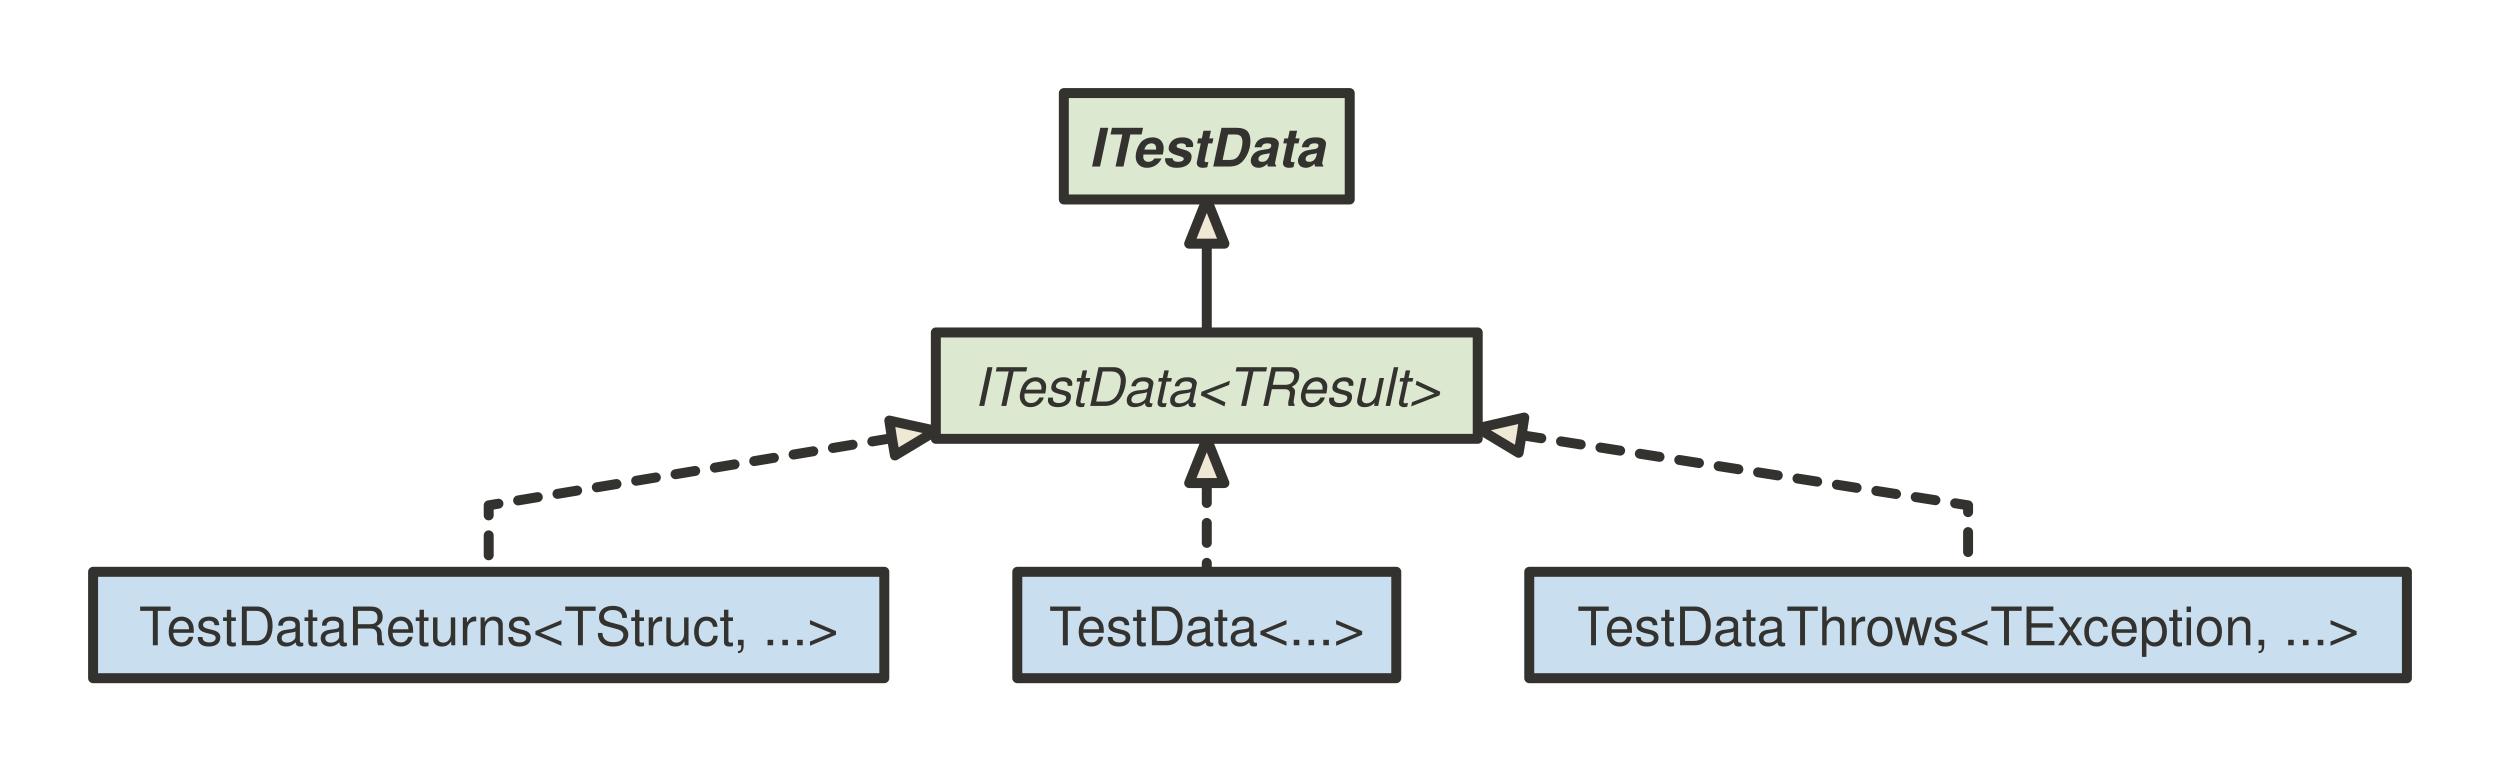
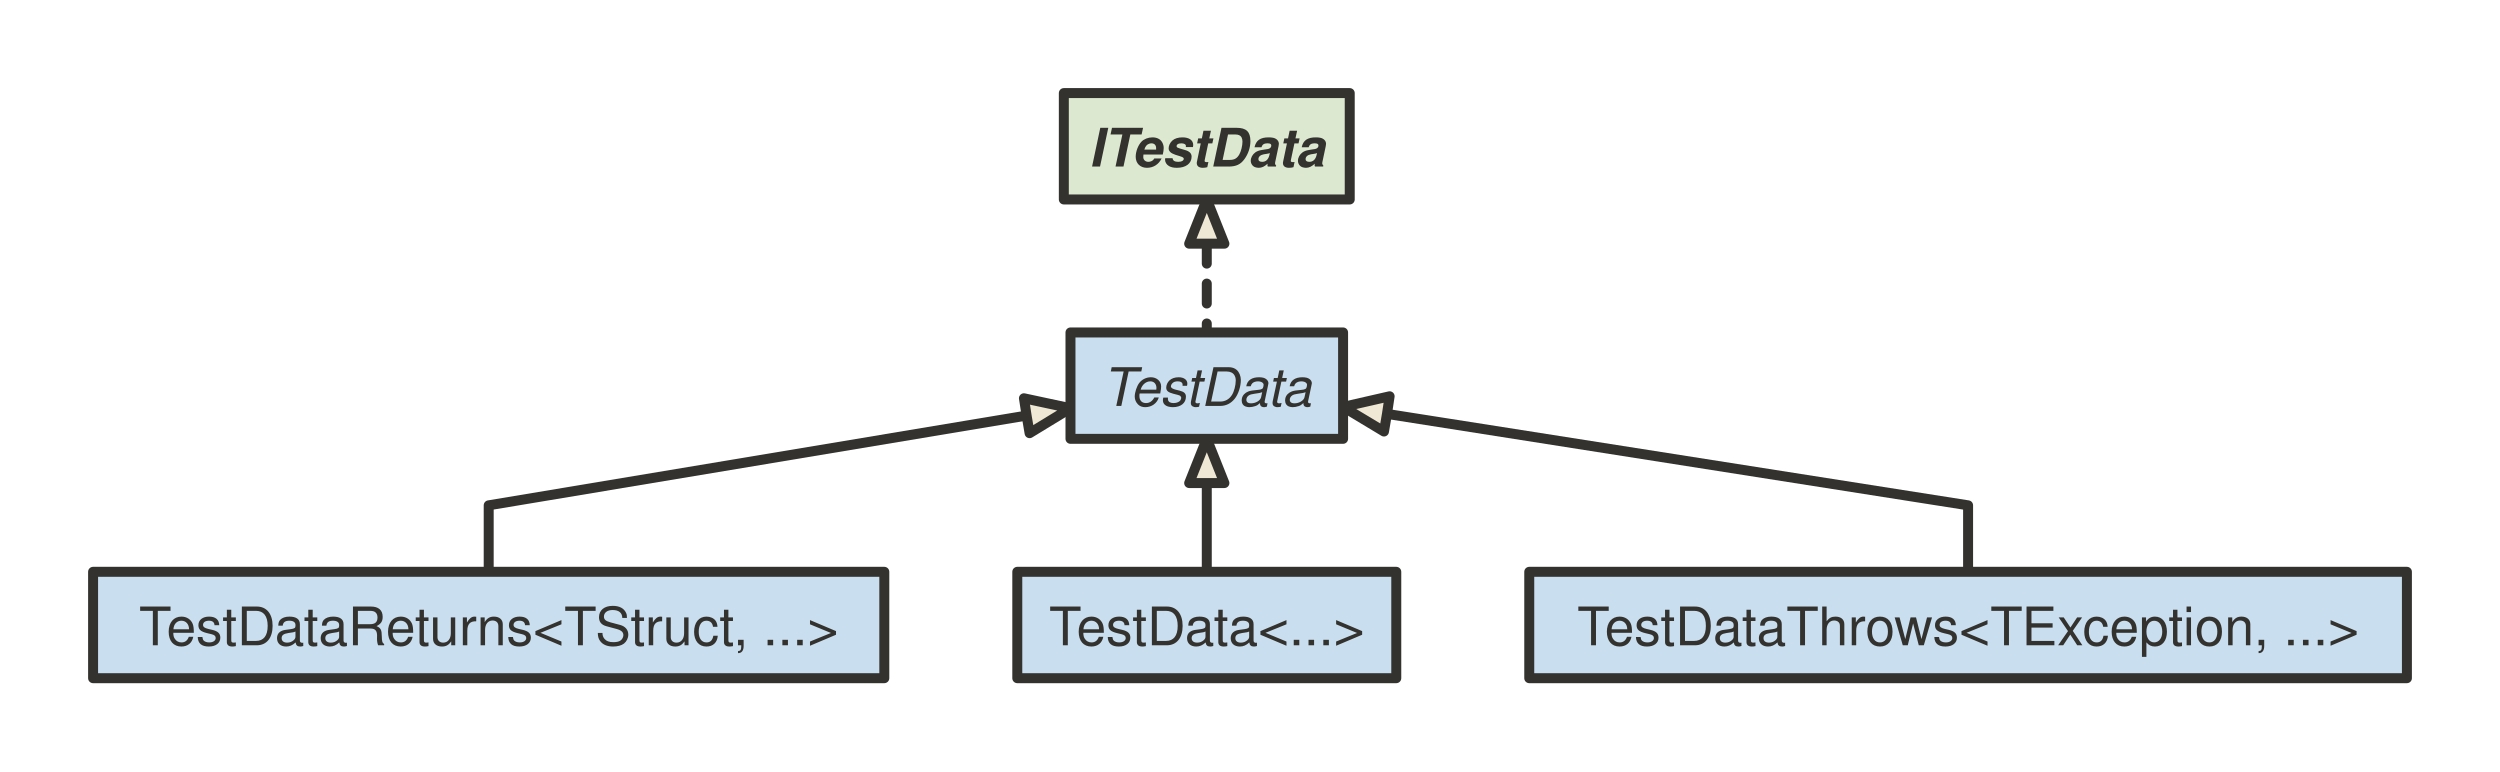
<svg xmlns="http://www.w3.org/2000/svg" version="1.1" baseProfile="full" width="752.0" height="232.0" viewBox="0 0 752 232">
  <g stroke-width="1.0" text-align="left" font="12pt Helvetica, Arial, sans-serif" font-size="12pt" font-family="Helvetica" font-weight="bold" font-style="normal">
    <g font-family="Helvetica" font-size="12pt" font-weight="bold" font-style="normal" stroke-width="3.0" stroke-linejoin="round" stroke-linecap="round" stroke="#33322E">
      <g stroke="transparent" fill="transparent">
        <rect x="0.0" y="0.0" height="232.0" width="752.0" stroke="none" />
      </g>
      <g transform="translate(8, 8)" fill="#33322E">
        <g transform="translate(20, 20)" fill="#eee8d5" font-family="Helvetica" font-size="12pt" font-weight="normal" font-style="normal">
+           <path d="M280.8 97.0 L119 124 L119 144 L119.0 144.0 " fill="none" />
+           <path d="M281.7 102.3 L280.8 97.0 L280.0 91.8 L294.0 94.8 Z" />
          <g stroke-dasharray="6 6">
-             <path d="M240.3 103.8 L119 124 L119 144 L119.0 144.0 " fill="none" />
+             <path d="M335.0 45.3 L335 52 L335 72 L335.0 72.0 " fill="none" />
          </g>
-           <path d="M241.2 109.0 L240.3 103.8 L239.5 98.5 L253.5 101.6 Z" />
-           <path d="M335.0 45.3 L335 52 L335 72 L335.0 72.0 " fill="none" />
          <path d="M340.3 45.3 L335.0 45.3 L329.7 45.3 L335.0 32.0 Z" />
-           <g stroke-dasharray="6 6">
-             <path d="M335.0 117.3 L335 124 L335 144 L335.0 144.0 " fill="none" />
-           </g>
+           <path d="M335.0 117.3 L335 124 L335 144 L335.0 144.0 " fill="none" />
          <path d="M340.3 117.3 L335.0 117.3 L329.7 117.3 L335.0 104.0 Z" />
-           <g stroke-dasharray="6 6">
-             <path d="M429.7 102.9 L564 124 L564 144 L564.0 144.0 " fill="none" />
-           </g>
-           <path d="M430.5 97.6 L429.7 102.9 L428.8 108.2 L416.5 100.8 Z" />
-           <g data-name="ITestData&lt;TResult&gt;">
-             <g fill="#DCE8CF" stroke="#33322E" data-name="ITestData&lt;TResult&gt;">
-               <rect x="253.5" y="72.0" height="32.0" width="163.0" data-name="ITestData&lt;TResult&gt;" />
+           <path d="M389.2 96.5 L564 124 L564 144 L564.0 144.0 " fill="none" />
+           <path d="M390.0 91.2 L389.2 96.5 L388.3 101.8 L376.0 94.4 Z" />
+           <g data-name="TestData">
+             <g fill="#C9DEEF" stroke="#33322E" data-name="TestData">
+               <rect x="294.0" y="72.0" height="32.0" width="82.0" data-name="TestData" />
            </g>
-             <g transform="translate(253.5, 72)" font-family="Helvetica" font-size="12pt" font-weight="normal" font-style="italic" data-name="ITestData&lt;TResult&gt;" data-compartment="0">
-               <g transform="translate(8, 8)" fill="#33322E" text-align="center" data-name="ITestData&lt;TResult&gt;" data-compartment="0">
-                 <text x="73.5" y="14.1" stroke="none" text-anchor="middle" data-name="ITestData&lt;TResult&gt;" data-compartment="0">ITestData&lt;TResult&gt;</text>
+             <g transform="translate(294, 72)" font-family="Helvetica" font-size="12pt" font-weight="normal" font-style="italic" data-name="TestData" data-compartment="0">
+               <g transform="translate(8, 8)" fill="#33322E" text-align="center" data-name="TestData" data-compartment="0">
+                 <text x="33.0" y="14.1" stroke="none" text-anchor="middle" data-name="TestData" data-compartment="0">TestData</text>
              </g>
            </g>
          </g>
          <g data-name="TestDataReturns&lt;TStruct, ...&gt;">
            <g fill="#C9DEEF" stroke="#33322E" data-name="TestDataReturns&lt;TStruct, ...&gt;">
              <rect x="0.0" y="144.0" height="32.0" width="238.0" data-name="TestDataReturns&lt;TStruct, ...&gt;" />
            </g>
            <g transform="translate(0, 144)" font-family="Helvetica" font-size="12pt" font-weight="normal" font-style="normal" data-name="TestDataReturns&lt;TStruct, ...&gt;" data-compartment="0">
              <g transform="translate(8, 8)" fill="#33322E" text-align="center" data-name="TestDataReturns&lt;TStruct, ...&gt;" data-compartment="0">
                <text x="111.0" y="14.1" stroke="none" text-anchor="middle" data-name="TestDataReturns&lt;TStruct, ...&gt;" data-compartment="0">TestDataReturns&lt;TStruct, ...&gt;</text>
              </g>
            </g>
          </g>
          <g data-name="ITestData">
            <g fill="#DCE8CF" stroke="#33322E" data-name="ITestData">
              <rect x="292.0" y="0.0" height="32.0" width="86.0" data-name="ITestData" />
            </g>
            <g transform="translate(292, 0)" font-family="Helvetica" font-size="12pt" font-weight="bold" font-style="italic" data-name="ITestData" data-compartment="0">
              <g transform="translate(8, 8)" fill="#33322E" text-align="center" data-name="ITestData" data-compartment="0">
                <text x="35.0" y="14.1" stroke="none" text-anchor="middle" data-name="ITestData" data-compartment="0">ITestData</text>
              </g>
            </g>
          </g>
          <g data-name="TestData&lt;...&gt;">
            <g fill="#C9DEEF" stroke="#33322E" data-name="TestData&lt;...&gt;">
              <rect x="278.0" y="144.0" height="32.0" width="114.0" data-name="TestData&lt;...&gt;" />
            </g>
            <g transform="translate(278, 144)" font-family="Helvetica" font-size="12pt" font-weight="normal" font-style="normal" data-name="TestData&lt;...&gt;" data-compartment="0">
              <g transform="translate(8, 8)" fill="#33322E" text-align="center" data-name="TestData&lt;...&gt;" data-compartment="0">
                <text x="49.0" y="14.1" stroke="none" text-anchor="middle" data-name="TestData&lt;...&gt;" data-compartment="0">TestData&lt;...&gt;</text>
              </g>
            </g>
          </g>
          <g data-name="TestDataThrows&lt;TException, ...&gt;">
            <g fill="#C9DEEF" stroke="#33322E" data-name="TestDataThrows&lt;TException, ...&gt;">
              <rect x="432.0" y="144.0" height="32.0" width="264.0" data-name="TestDataThrows&lt;TException, ...&gt;" />
            </g>
            <g transform="translate(432, 144)" font-family="Helvetica" font-size="12pt" font-weight="normal" font-style="normal" data-name="TestDataThrows&lt;TException, ...&gt;" data-compartment="0">
              <g transform="translate(8, 8)" fill="#33322E" text-align="center" data-name="TestDataThrows&lt;TException, ...&gt;" data-compartment="0">
                <text x="124.0" y="14.1" stroke="none" text-anchor="middle" data-name="TestDataThrows&lt;TException, ...&gt;" data-compartment="0">TestDataThrows&lt;TException, ...&gt;</text>
              </g>
            </g>
          </g>
        </g>
      </g>
    </g>
  </g>
</svg>
